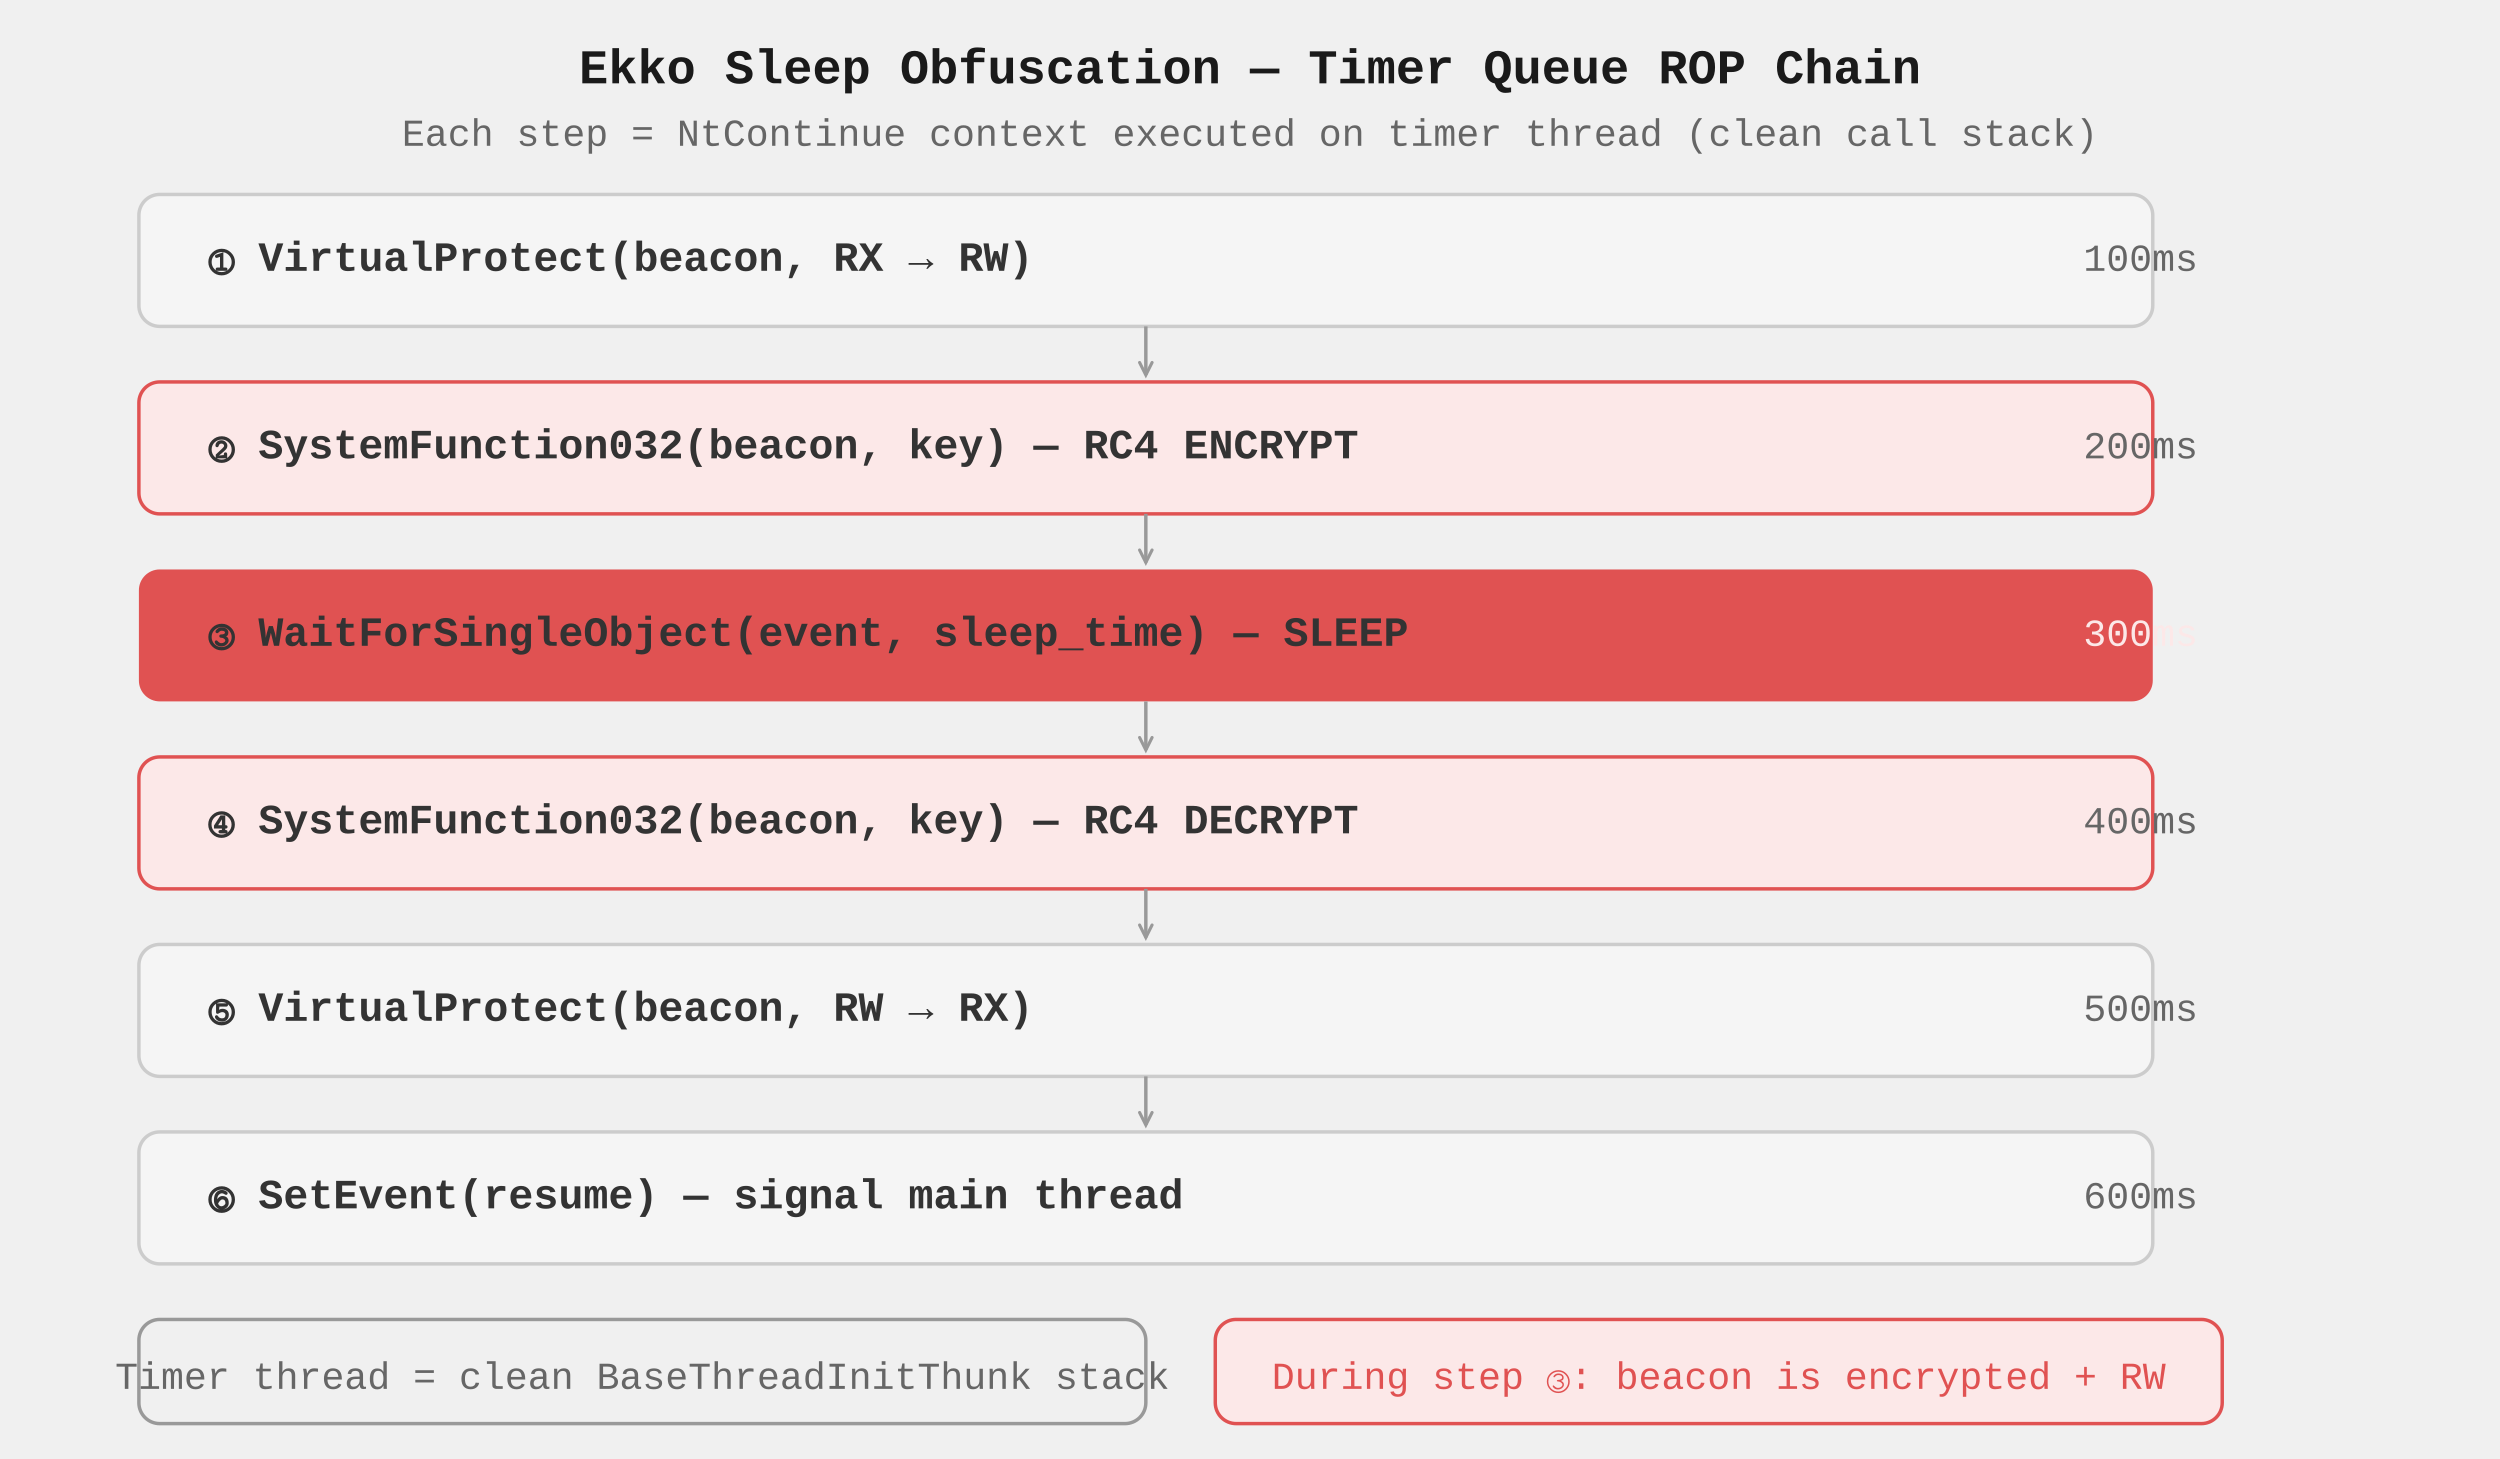
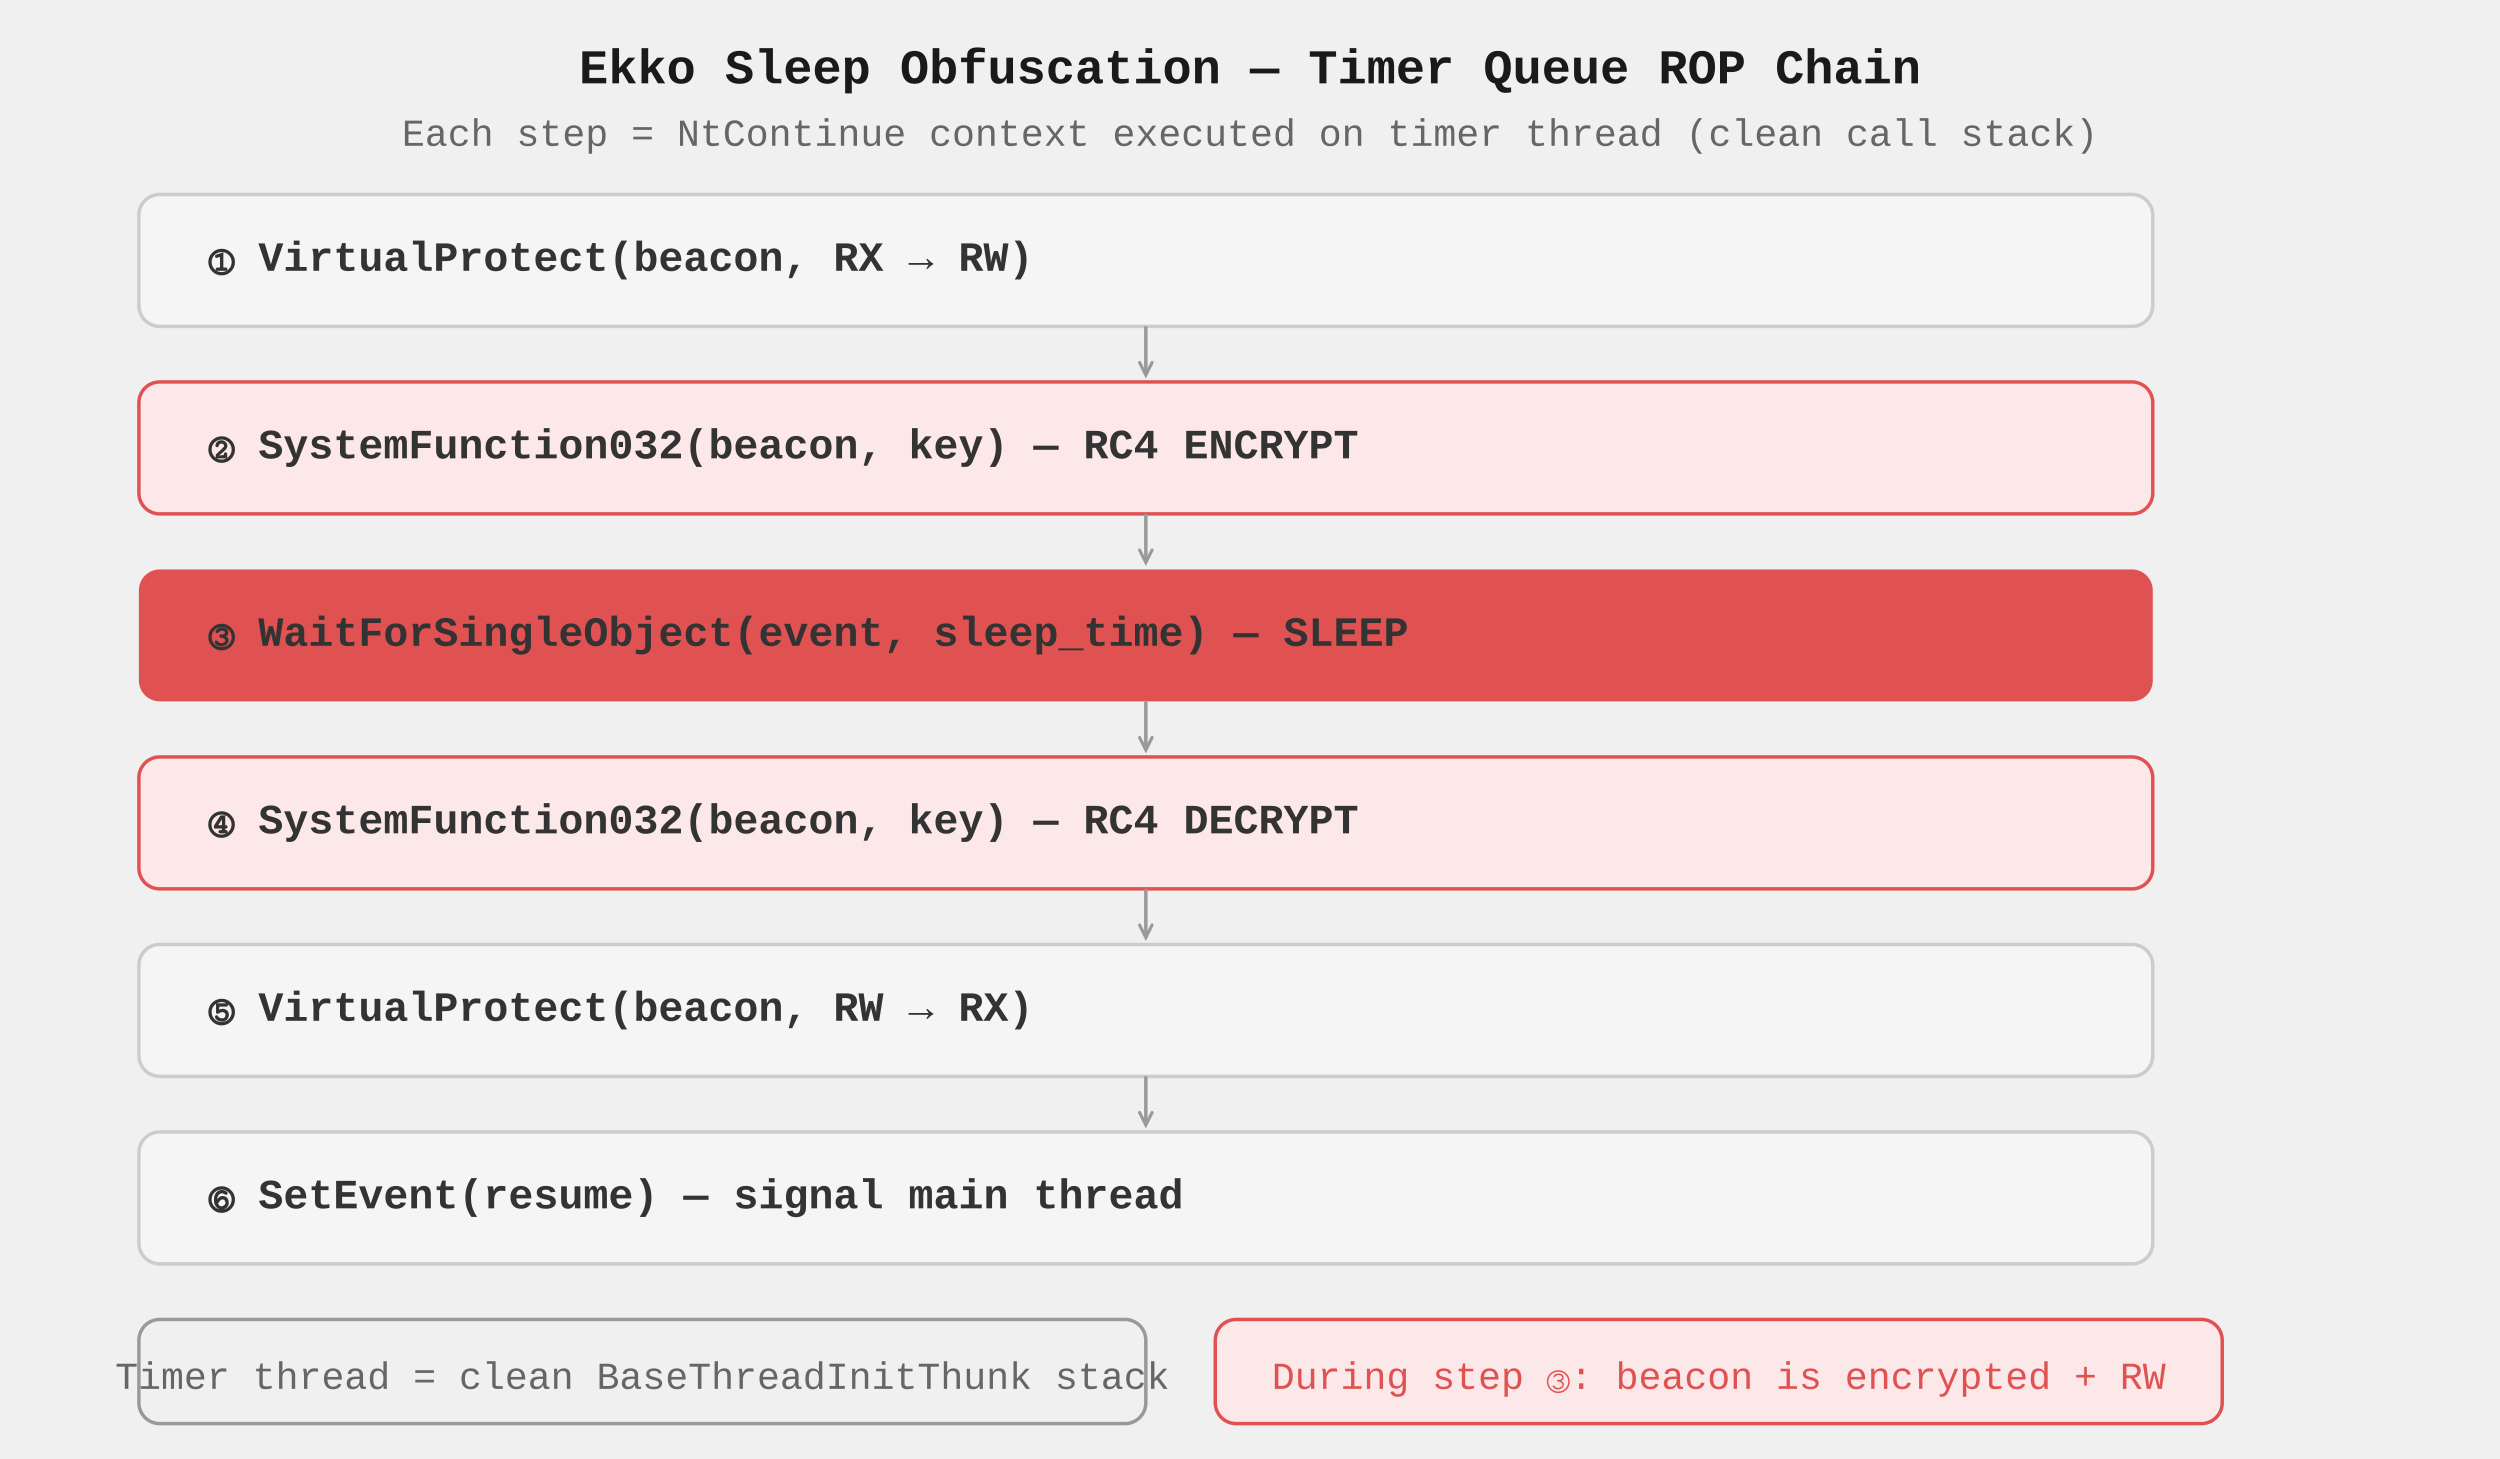
<svg xmlns="http://www.w3.org/2000/svg" viewBox="0 0 720 420" font-family="Consolas, 'Courier New', monospace">
  <style>
    .t { font-size: 14px; font-weight: 700; fill: #1a1a1a; }
    .s { font-size: 11px; fill: #666; }
    .c { font-size: 12px; fill: #333; }
    .r { fill: #e05252; }
    .box { fill: #f5f5f5; stroke: #ccc; stroke-width: 1; }
    .box-r { fill: #fce8e8; stroke: #e05252; stroke-width: 1; }
    .arr { stroke: #999; stroke-width: 1; fill: none; marker-end: url(#a); }
  </style>
  <defs>
    <marker id="a" viewBox="0 0 10 10" refX="8" refY="5" markerWidth="6" markerHeight="6" orient="auto">
      <path d="M2 2L8 5L2 8" fill="none" stroke="#999" stroke-width="1.5" stroke-linecap="round" />
    </marker>
  </defs>
  <text x="360" y="24" text-anchor="middle" class="t">Ekko Sleep Obfuscation — Timer Queue ROP Chain</text>
  <text x="360" y="42" text-anchor="middle" class="s">Each step = NtContinue context executed on timer thread (clean call stack)</text>
  <rect x="40" y="56" width="580" height="38" rx="6" class="box" />
  <text x="60" y="78" class="c" font-weight="700">① VirtualProtect(beacon, RX → RW)</text>
-   <text x="600" y="78" class="s">100ms</text>
  <line x1="330" y1="94" x2="330" y2="108" class="arr" />
  <rect x="40" y="110" width="580" height="38" rx="6" class="box-r" />
  <text x="60" y="132" class="c" font-weight="700" fill="#e05252">② SystemFunction032(beacon, key) — RC4 ENCRYPT</text>
-   <text x="600" y="132" class="s">200ms</text>
  <line x1="330" y1="148" x2="330" y2="162" class="arr" />
  <rect x="40" y="164" width="580" height="38" rx="6" fill="#e05252" stroke="none" />
  <text x="60" y="186" class="c" font-weight="700" fill="#fff">③ WaitForSingleObject(event, sleep_time) — SLEEP</text>
-   <text x="600" y="186" font-size="11" fill="#fce8e8">300ms</text>
  <line x1="330" y1="202" x2="330" y2="216" class="arr" />
  <rect x="40" y="218" width="580" height="38" rx="6" class="box-r" />
  <text x="60" y="240" class="c" font-weight="700" fill="#e05252">④ SystemFunction032(beacon, key) — RC4 DECRYPT</text>
-   <text x="600" y="240" class="s">400ms</text>
  <line x1="330" y1="256" x2="330" y2="270" class="arr" />
  <rect x="40" y="272" width="580" height="38" rx="6" class="box" />
  <text x="60" y="294" class="c" font-weight="700">⑤ VirtualProtect(beacon, RW → RX)</text>
-   <text x="600" y="294" class="s">500ms</text>
  <line x1="330" y1="310" x2="330" y2="324" class="arr" />
  <rect x="40" y="326" width="580" height="38" rx="6" class="box" />
  <text x="60" y="348" class="c" font-weight="700">⑥ SetEvent(resume) — signal main thread</text>
-   <text x="600" y="348" class="s">600ms</text>
  <rect x="40" y="380" width="290" height="30" rx="6" fill="#f0f0f0" stroke="#999" stroke-width="1" />
  <text x="185" y="400" text-anchor="middle" class="s">Timer thread = clean BaseThreadInitThunk stack</text>
  <rect x="350" y="380" width="290" height="30" rx="6" class="box-r" />
  <text x="495" y="400" text-anchor="middle" font-size="11" fill="#e05252">During step ③: beacon is encrypted + RW</text>
</svg>
